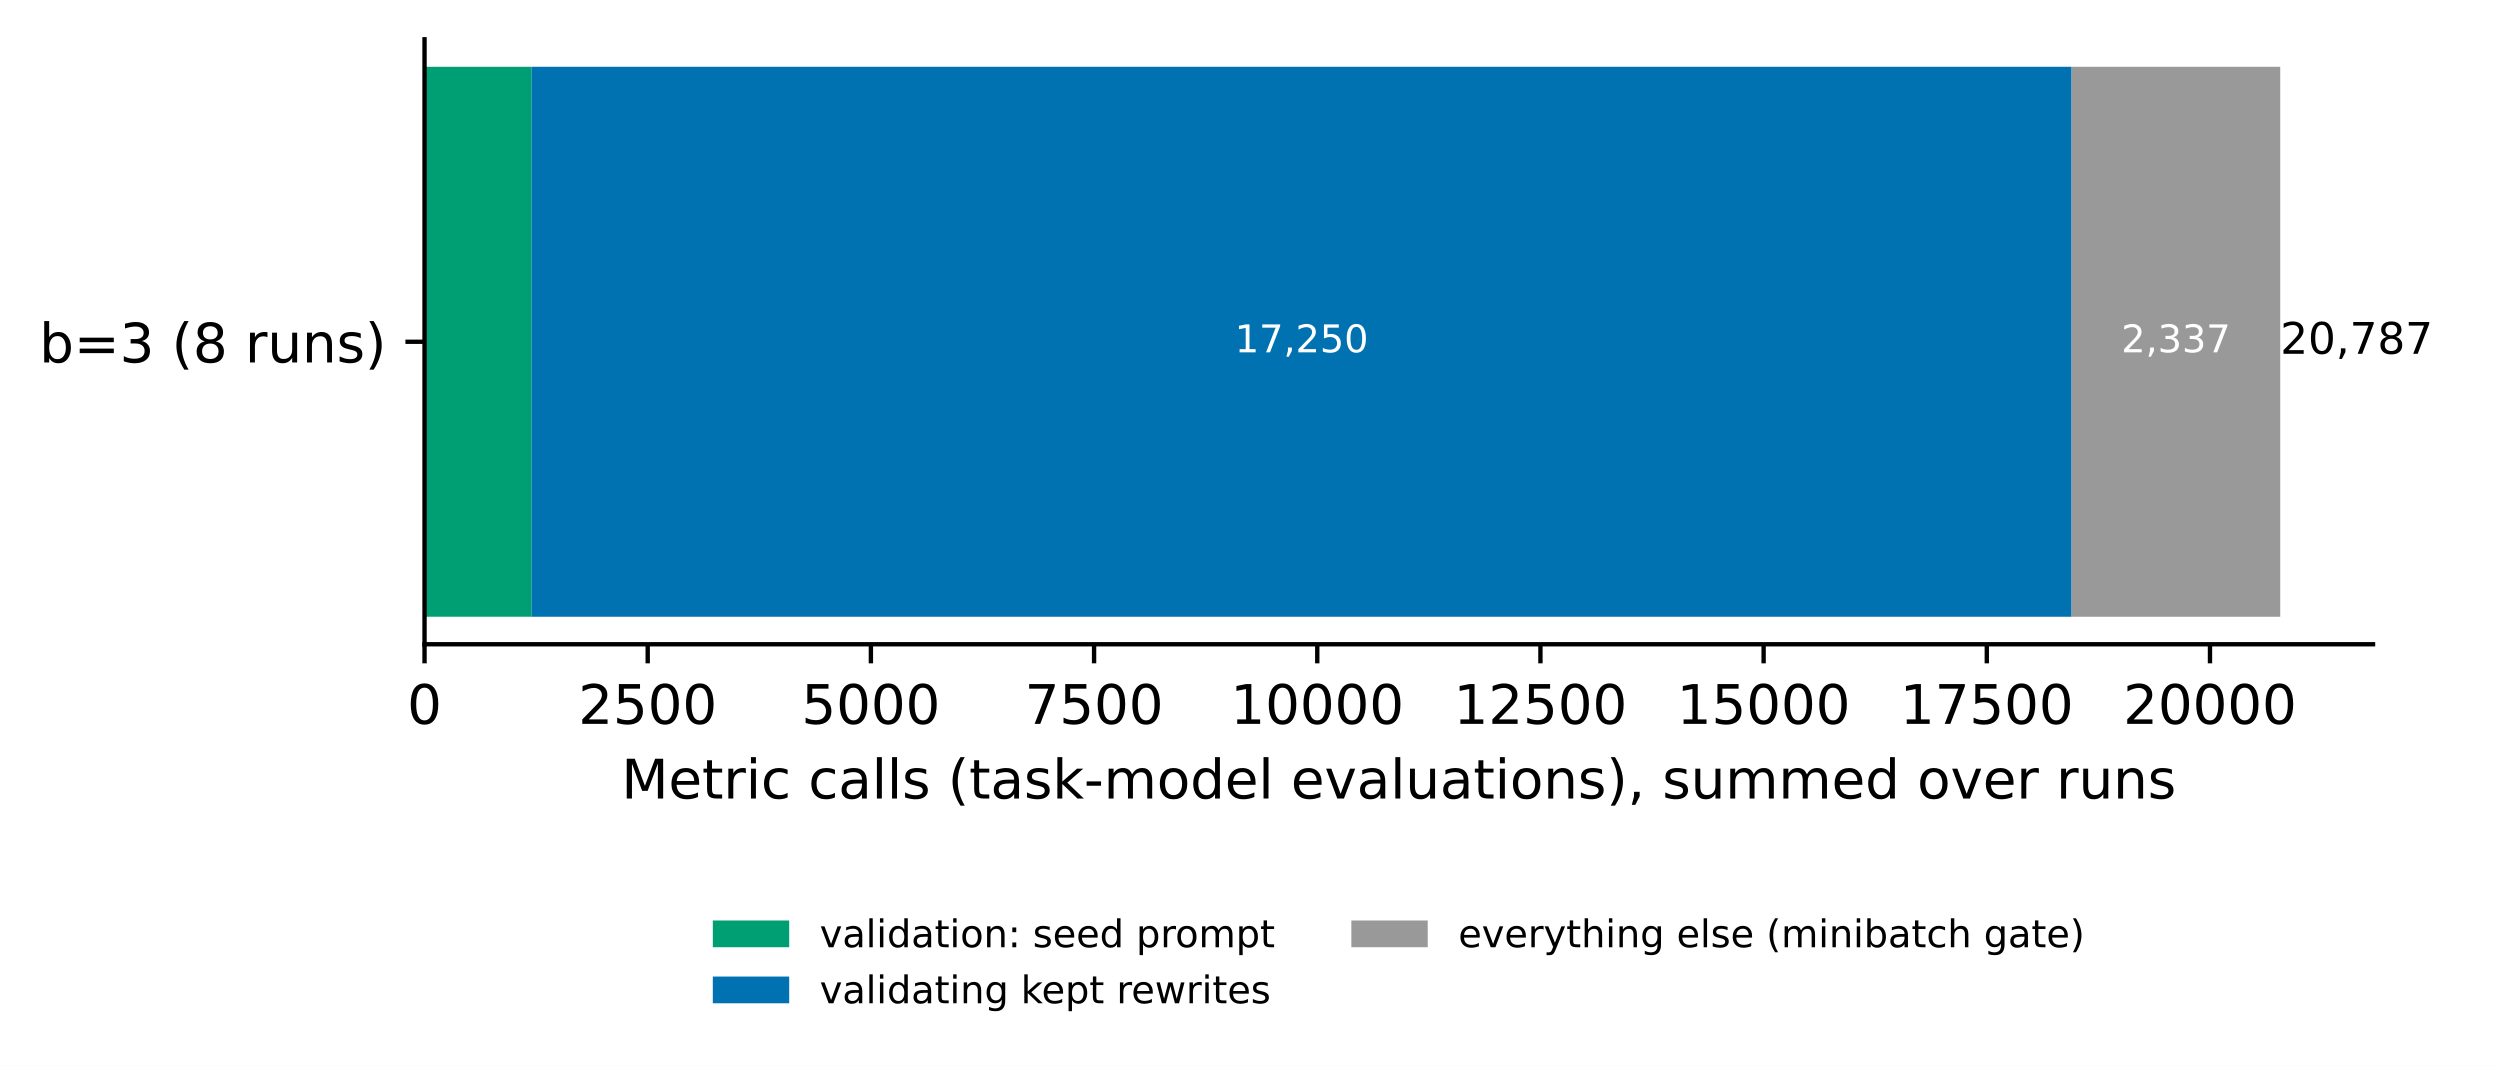
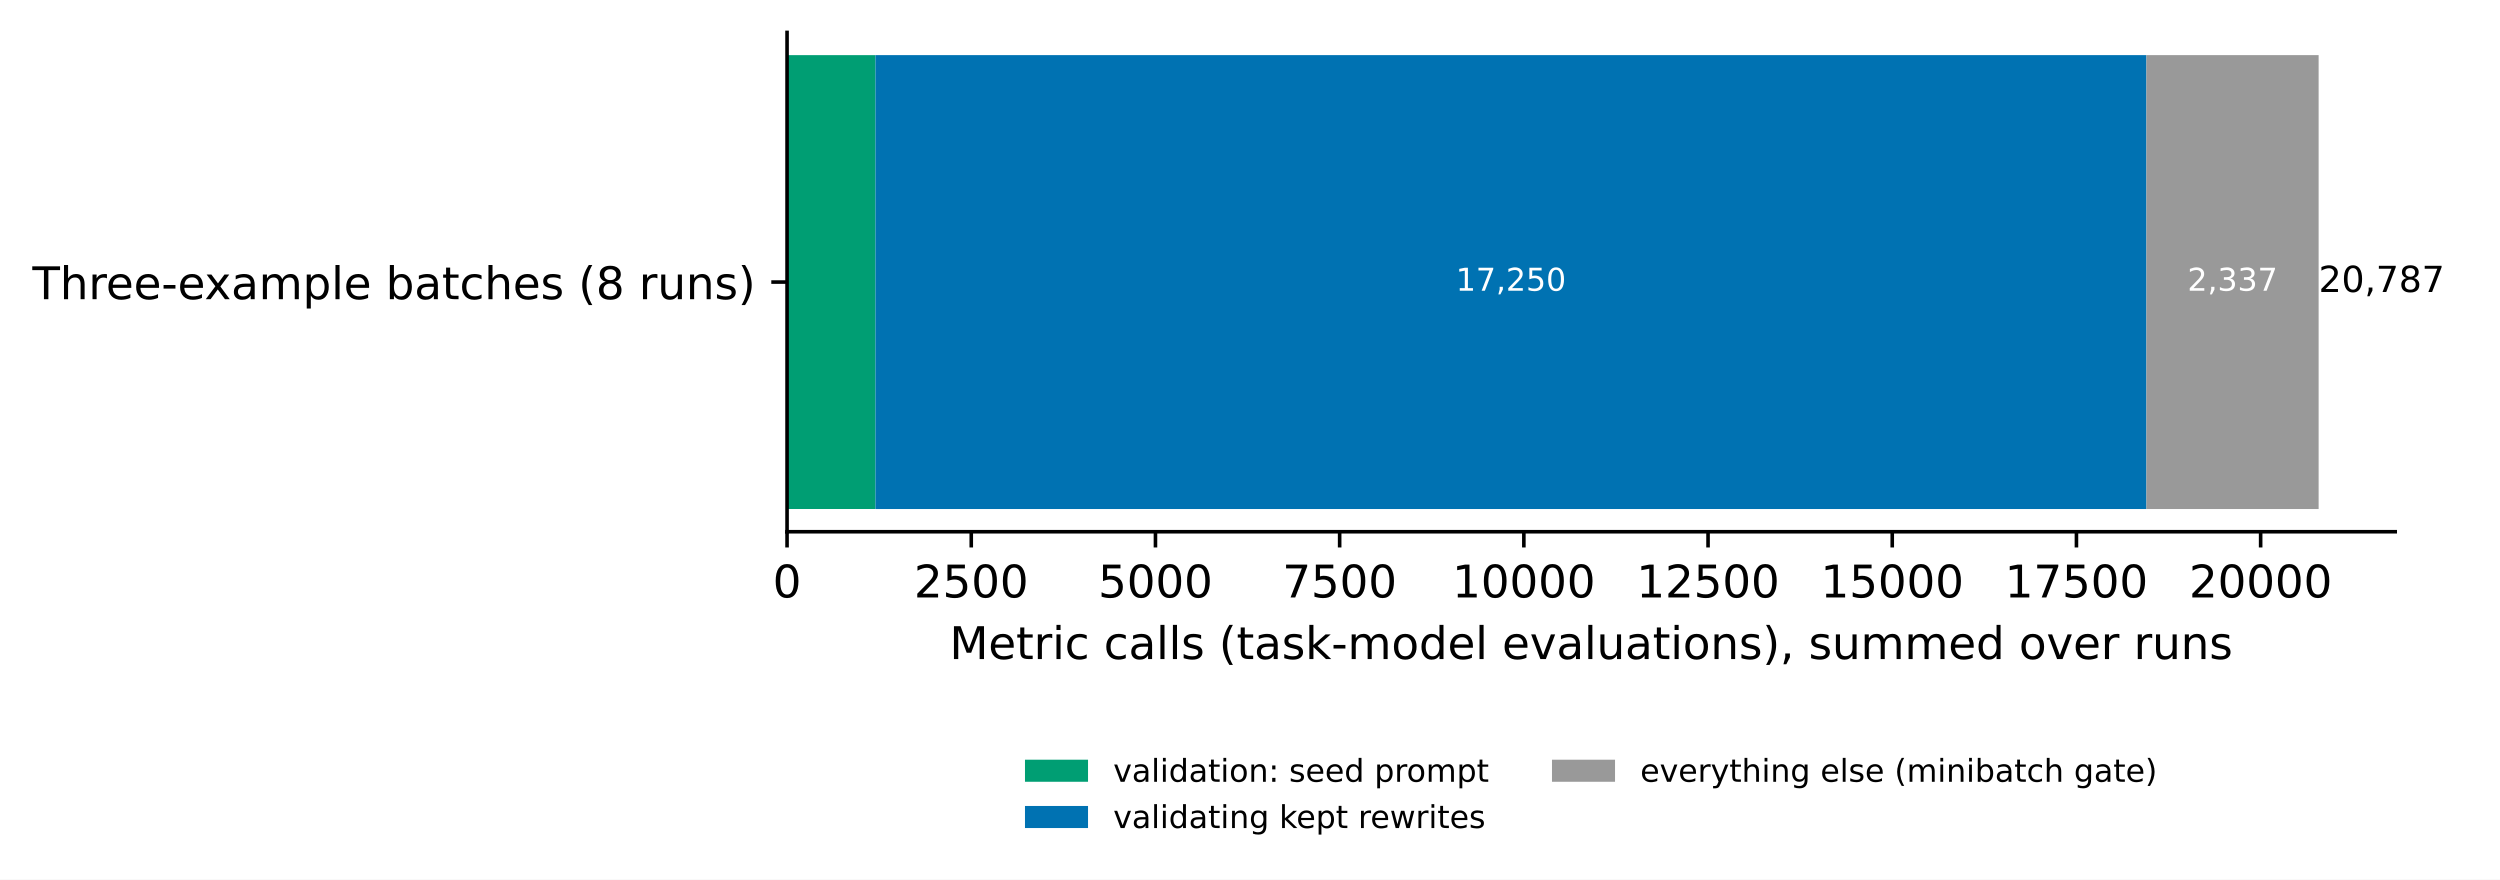
- <svg xmlns="http://www.w3.org/2000/svg" xmlns:xlink="http://www.w3.org/1999/xlink" width="458.2pt" height="195.338pt" viewBox="0 0 458.2 195.338" version="1.1">
+ <svg xmlns="http://www.w3.org/2000/svg" xmlns:xlink="http://www.w3.org/1999/xlink" width="555.173pt" height="195.338pt" viewBox="0 0 555.173 195.338" version="1.1">
  <defs>
    <style type="text/css">*{stroke-linejoin: round; stroke-linecap: butt}</style>
  </defs>
  <g id="figure_1">
    <g id="patch_1">
-       <path d="M 0 195.338  L 458.2 195.338  L 458.2 0  L 0 0  z " style="fill: #ffffff" />
+       <path d="M 0 195.338  L 555.173 195.338  L 555.173 0  L 0 0  z " style="fill: #ffffff" />
    </g>
    <g id="axes_1">
      <g id="patch_2">
-         <path d="M 77.808 118.08  L 434.928 118.08  L 434.928 7.2  L 77.808 7.2  z " style="fill: #ffffff" />
+         <path d="M 174.781 118.08  L 531.901 118.08  L 531.901 7.2  L 174.781 7.2  z " style="fill: #ffffff" />
      </g>
      <g id="patch_3">
-         <path d="M 77.808 12.24  L 97.442 12.24  L 97.442 113.04  L 77.808 113.04  z " clip-path="url(#pd391b02e13)" style="fill: #009e73" />
+         <path d="M 174.781 12.24  L 194.415 12.24  L 194.415 113.04  L 174.781 113.04  z " clip-path="url(#p5a8a25b6b8)" style="fill: #009e73" />
      </g>
      <g id="patch_4">
-         <path d="M 97.442 12.24  L 379.684 12.24  L 379.684 113.04  L 97.442 113.04  z " clip-path="url(#pd391b02e13)" style="fill: #0072b2" />
+         <path d="M 194.415 12.24  L 476.658 12.24  L 476.658 113.04  L 194.415 113.04  z " clip-path="url(#p5a8a25b6b8)" style="fill: #0072b2" />
      </g>
      <g id="patch_5">
-         <path d="M 379.684 12.24  L 417.922 12.24  L 417.922 113.04  L 379.684 113.04  z " clip-path="url(#pd391b02e13)" style="fill: #999999" />
+         <path d="M 476.658 12.24  L 514.896 12.24  L 514.896 113.04  L 476.658 113.04  z " clip-path="url(#p5a8a25b6b8)" style="fill: #999999" />
      </g>
      <g id="matplotlib.axis_1">
        <g id="xtick_1">
          <g id="line2d_1">
            <defs>
              <path id="m3edbe01866" d="M 0 0  L 0 3.5  " style="stroke: #000000; stroke-width: 0.8" />
            </defs>
            <g>
-               <use xlink:href="#m3edbe01866" x="77.808" y="118.08" style="stroke: #000000; stroke-width: 0.8" />
+               <use xlink:href="#m3edbe01866" x="174.781" y="118.08" style="stroke: #000000; stroke-width: 0.8" />
            </g>
          </g>
          <g id="text_1">
-             <text style="font: 10px 'DejaVu Sans'; text-anchor: middle" x="77.808" y="132.678" transform="rotate(-0 77.80781 132.6784)">0</text>
+             <text style="font: 10px 'DejaVu Sans'; text-anchor: middle" x="174.781" y="132.678" transform="rotate(-0 174.7812 132.6784)">0</text>
          </g>
        </g>
        <g id="xtick_2">
          <g id="line2d_2">
            <g>
-               <use xlink:href="#m3edbe01866" x="118.712" y="118.08" style="stroke: #000000; stroke-width: 0.8" />
+               <use xlink:href="#m3edbe01866" x="215.686" y="118.08" style="stroke: #000000; stroke-width: 0.8" />
            </g>
          </g>
          <g id="text_2">
-             <text style="font: 10px 'DejaVu Sans'; text-anchor: middle" x="118.712" y="132.678" transform="rotate(-0 118.7125 132.6784)">2500</text>
+             <text style="font: 10px 'DejaVu Sans'; text-anchor: middle" x="215.686" y="132.678" transform="rotate(-0 215.6859 132.6784)">2500</text>
          </g>
        </g>
        <g id="xtick_3">
          <g id="line2d_3">
            <g>
-               <use xlink:href="#m3edbe01866" x="159.617" y="118.08" style="stroke: #000000; stroke-width: 0.8" />
+               <use xlink:href="#m3edbe01866" x="256.591" y="118.08" style="stroke: #000000; stroke-width: 0.8" />
            </g>
          </g>
          <g id="text_3">
-             <text style="font: 10px 'DejaVu Sans'; text-anchor: middle" x="159.617" y="132.678" transform="rotate(-0 159.6172 132.6784)">5000</text>
+             <text style="font: 10px 'DejaVu Sans'; text-anchor: middle" x="256.591" y="132.678" transform="rotate(-0 256.5906 132.6784)">5000</text>
          </g>
        </g>
        <g id="xtick_4">
          <g id="line2d_4">
            <g>
-               <use xlink:href="#m3edbe01866" x="200.522" y="118.08" style="stroke: #000000; stroke-width: 0.8" />
+               <use xlink:href="#m3edbe01866" x="297.495" y="118.08" style="stroke: #000000; stroke-width: 0.8" />
            </g>
          </g>
          <g id="text_4">
-             <text style="font: 10px 'DejaVu Sans'; text-anchor: middle" x="200.522" y="132.678" transform="rotate(-0 200.5219 132.6784)">7500</text>
+             <text style="font: 10px 'DejaVu Sans'; text-anchor: middle" x="297.495" y="132.678" transform="rotate(-0 297.4953 132.6784)">7500</text>
          </g>
        </g>
        <g id="xtick_5">
          <g id="line2d_5">
            <g>
-               <use xlink:href="#m3edbe01866" x="241.427" y="118.08" style="stroke: #000000; stroke-width: 0.8" />
+               <use xlink:href="#m3edbe01866" x="338.4" y="118.08" style="stroke: #000000; stroke-width: 0.8" />
            </g>
          </g>
          <g id="text_5">
-             <text style="font: 10px 'DejaVu Sans'; text-anchor: middle" x="241.427" y="132.678" transform="rotate(-0 241.4266 132.6784)">10000</text>
+             <text style="font: 10px 'DejaVu Sans'; text-anchor: middle" x="338.4" y="132.678" transform="rotate(-0 338.4 132.6784)">10000</text>
          </g>
        </g>
        <g id="xtick_6">
          <g id="line2d_6">
            <g>
-               <use xlink:href="#m3edbe01866" x="282.331" y="118.08" style="stroke: #000000; stroke-width: 0.8" />
+               <use xlink:href="#m3edbe01866" x="379.305" y="118.08" style="stroke: #000000; stroke-width: 0.8" />
            </g>
          </g>
          <g id="text_6">
-             <text style="font: 10px 'DejaVu Sans'; text-anchor: middle" x="282.331" y="132.678" transform="rotate(-0 282.3312 132.6784)">12500</text>
+             <text style="font: 10px 'DejaVu Sans'; text-anchor: middle" x="379.305" y="132.678" transform="rotate(-0 379.3047 132.6784)">12500</text>
          </g>
        </g>
        <g id="xtick_7">
          <g id="line2d_7">
            <g>
-               <use xlink:href="#m3edbe01866" x="323.236" y="118.08" style="stroke: #000000; stroke-width: 0.8" />
+               <use xlink:href="#m3edbe01866" x="420.209" y="118.08" style="stroke: #000000; stroke-width: 0.8" />
            </g>
          </g>
          <g id="text_7">
-             <text style="font: 10px 'DejaVu Sans'; text-anchor: middle" x="323.236" y="132.678" transform="rotate(-0 323.2359 132.6784)">15000</text>
+             <text style="font: 10px 'DejaVu Sans'; text-anchor: middle" x="420.209" y="132.678" transform="rotate(-0 420.2094 132.6784)">15000</text>
          </g>
        </g>
        <g id="xtick_8">
          <g id="line2d_8">
            <g>
-               <use xlink:href="#m3edbe01866" x="364.141" y="118.08" style="stroke: #000000; stroke-width: 0.8" />
+               <use xlink:href="#m3edbe01866" x="461.114" y="118.08" style="stroke: #000000; stroke-width: 0.8" />
            </g>
          </g>
          <g id="text_8">
-             <text style="font: 10px 'DejaVu Sans'; text-anchor: middle" x="364.141" y="132.678" transform="rotate(-0 364.1406 132.6784)">17500</text>
+             <text style="font: 10px 'DejaVu Sans'; text-anchor: middle" x="461.114" y="132.678" transform="rotate(-0 461.1141 132.6784)">17500</text>
          </g>
        </g>
        <g id="xtick_9">
          <g id="line2d_9">
            <g>
-               <use xlink:href="#m3edbe01866" x="405.045" y="118.08" style="stroke: #000000; stroke-width: 0.8" />
+               <use xlink:href="#m3edbe01866" x="502.019" y="118.08" style="stroke: #000000; stroke-width: 0.8" />
            </g>
          </g>
          <g id="text_9">
-             <text style="font: 10px 'DejaVu Sans'; text-anchor: middle" x="405.045" y="132.678" transform="rotate(-0 405.0453 132.6784)">20000</text>
+             <text style="font: 10px 'DejaVu Sans'; text-anchor: middle" x="502.019" y="132.678" transform="rotate(-0 502.0187 132.6784)">20000</text>
          </g>
        </g>
        <g id="text_10">
-           <text style="font: 10px 'DejaVu Sans'; text-anchor: middle" x="256.368" y="146.357" transform="rotate(-0 256.3678 146.3566)">Metric calls (task-model evaluations), summed over runs</text>
+           <text style="font: 10px 'DejaVu Sans'; text-anchor: middle" x="353.341" y="146.357" transform="rotate(-0 353.3413 146.3566)">Metric calls (task-model evaluations), summed over runs</text>
        </g>
      </g>
      <g id="matplotlib.axis_2">
        <g id="ytick_1">
          <g id="line2d_10">
            <defs>
              <path id="m0908f92f79" d="M 0 0  L -3.5 0  " style="stroke: #000000; stroke-width: 0.8" />
            </defs>
            <g>
-               <use xlink:href="#m0908f92f79" x="77.808" y="62.64" style="stroke: #000000; stroke-width: 0.8" />
+               <use xlink:href="#m0908f92f79" x="174.781" y="62.64" style="stroke: #000000; stroke-width: 0.8" />
            </g>
          </g>
          <g id="text_11">
-             <text style="font: 10px 'DejaVu Sans'; text-anchor: end" x="70.808" y="66.439" transform="rotate(-0 70.80781 66.43922)">b=3 (8 runs)</text>
+             <text style="font: 10px 'DejaVu Sans'; text-anchor: end" x="167.781" y="66.439" transform="rotate(-0 167.7812 66.43922)">Three-example batches (8 runs)</text>
          </g>
        </g>
      </g>
      <g id="patch_6">
-         <path d="M 77.808 118.08  L 77.808 7.2  " style="fill: none; stroke: #000000; stroke-width: 0.8; stroke-linejoin: miter; stroke-linecap: square" />
+         <path d="M 174.781 118.08  L 174.781 7.2  " style="fill: none; stroke: #000000; stroke-width: 0.8; stroke-linejoin: miter; stroke-linecap: square" />
      </g>
      <g id="patch_7">
-         <path d="M 77.808 118.08  L 434.928 118.08  " style="fill: none; stroke: #000000; stroke-width: 0.8; stroke-linejoin: miter; stroke-linecap: square" />
+         <path d="M 174.781 118.08  L 531.901 118.08  " style="fill: none; stroke: #000000; stroke-width: 0.8; stroke-linejoin: miter; stroke-linecap: square" />
      </g>
      <g id="text_12">
-         <text style="fill: #ffffff; font: 7px 'DejaVu Sans'; text-anchor: middle" x="238.563" y="64.572" transform="rotate(-0 238.5632 64.57156)">17,250</text>
+         <text style="fill: #ffffff; font: 7px 'DejaVu Sans'; text-anchor: middle" x="335.537" y="64.572" transform="rotate(-0 335.5367 64.57156)">17,250</text>
      </g>
      <g id="text_13">
-         <text style="fill: #ffffff; font: 7px 'DejaVu Sans'; text-anchor: middle" x="398.803" y="64.572" transform="rotate(-0 398.8032 64.57156)">2,337</text>
+         <text style="fill: #ffffff; font: 7px 'DejaVu Sans'; text-anchor: middle" x="495.777" y="64.572" transform="rotate(-0 495.7767 64.57156)">2,337</text>
      </g>
      <g id="text_14">
-         <text style="font: 8px 'DejaVu Sans'; text-anchor: start" x="417.922" y="64.847" transform="rotate(-0 417.9221 64.8475)">  20,787</text>
+         <text style="font: 8px 'DejaVu Sans'; text-anchor: start" x="514.896" y="64.847" transform="rotate(-0 514.8955 64.8475)">  20,787</text>
      </g>
      <g id="legend_1">
        <g id="patch_8">
-           <path d="M 130.644 173.607  L 144.644 173.607  L 144.644 168.707  L 130.644 168.707  z " style="fill: #009e73" />
+           <path d="M 227.617 173.607  L 241.617 173.607  L 241.617 168.707  L 227.617 168.707  z " style="fill: #009e73" />
        </g>
        <g id="text_15">
-           <text style="font: 7px 'DejaVu Sans'; text-anchor: start" x="150.244" y="173.607" transform="rotate(-0 150.244 173.6074)">validation: seed prompt</text>
+           <text style="font: 7px 'DejaVu Sans'; text-anchor: start" x="247.217" y="173.607" transform="rotate(-0 247.2174 173.6074)">validation: seed prompt</text>
        </g>
        <g id="patch_9">
-           <path d="M 130.644 183.882  L 144.644 183.882  L 144.644 178.982  L 130.644 178.982  z " style="fill: #0072b2" />
+           <path d="M 227.617 183.882  L 241.617 183.882  L 241.617 178.982  L 227.617 178.982  z " style="fill: #0072b2" />
        </g>
        <g id="text_16">
-           <text style="font: 7px 'DejaVu Sans'; text-anchor: start" x="150.244" y="183.882" transform="rotate(-0 150.244 183.8821)">validating kept rewrites</text>
+           <text style="font: 7px 'DejaVu Sans'; text-anchor: start" x="247.217" y="183.882" transform="rotate(-0 247.2174 183.8821)">validating kept rewrites</text>
        </g>
        <g id="patch_10">
-           <path d="M 247.674 173.607  L 261.674 173.607  L 261.674 168.707  L 247.674 168.707  z " style="fill: #999999" />
+           <path d="M 344.648 173.607  L 358.648 173.607  L 358.648 168.707  L 344.648 168.707  z " style="fill: #999999" />
        </g>
        <g id="text_17">
-           <text style="font: 7px 'DejaVu Sans'; text-anchor: start" x="267.274" y="173.607" transform="rotate(-0 267.2741 173.6074)">everything else (minibatch gate)</text>
+           <text style="font: 7px 'DejaVu Sans'; text-anchor: start" x="364.248" y="173.607" transform="rotate(-0 364.2476 173.6074)">everything else (minibatch gate)</text>
        </g>
      </g>
    </g>
  </g>
  <defs>
-     <clipPath id="pd391b02e13">
-       <rect x="77.808" y="7.2" width="357.12" height="110.88" />
+     <clipPath id="p5a8a25b6b8">
+       <rect x="174.781" y="7.2" width="357.12" height="110.88" />
    </clipPath>
  </defs>
</svg>
